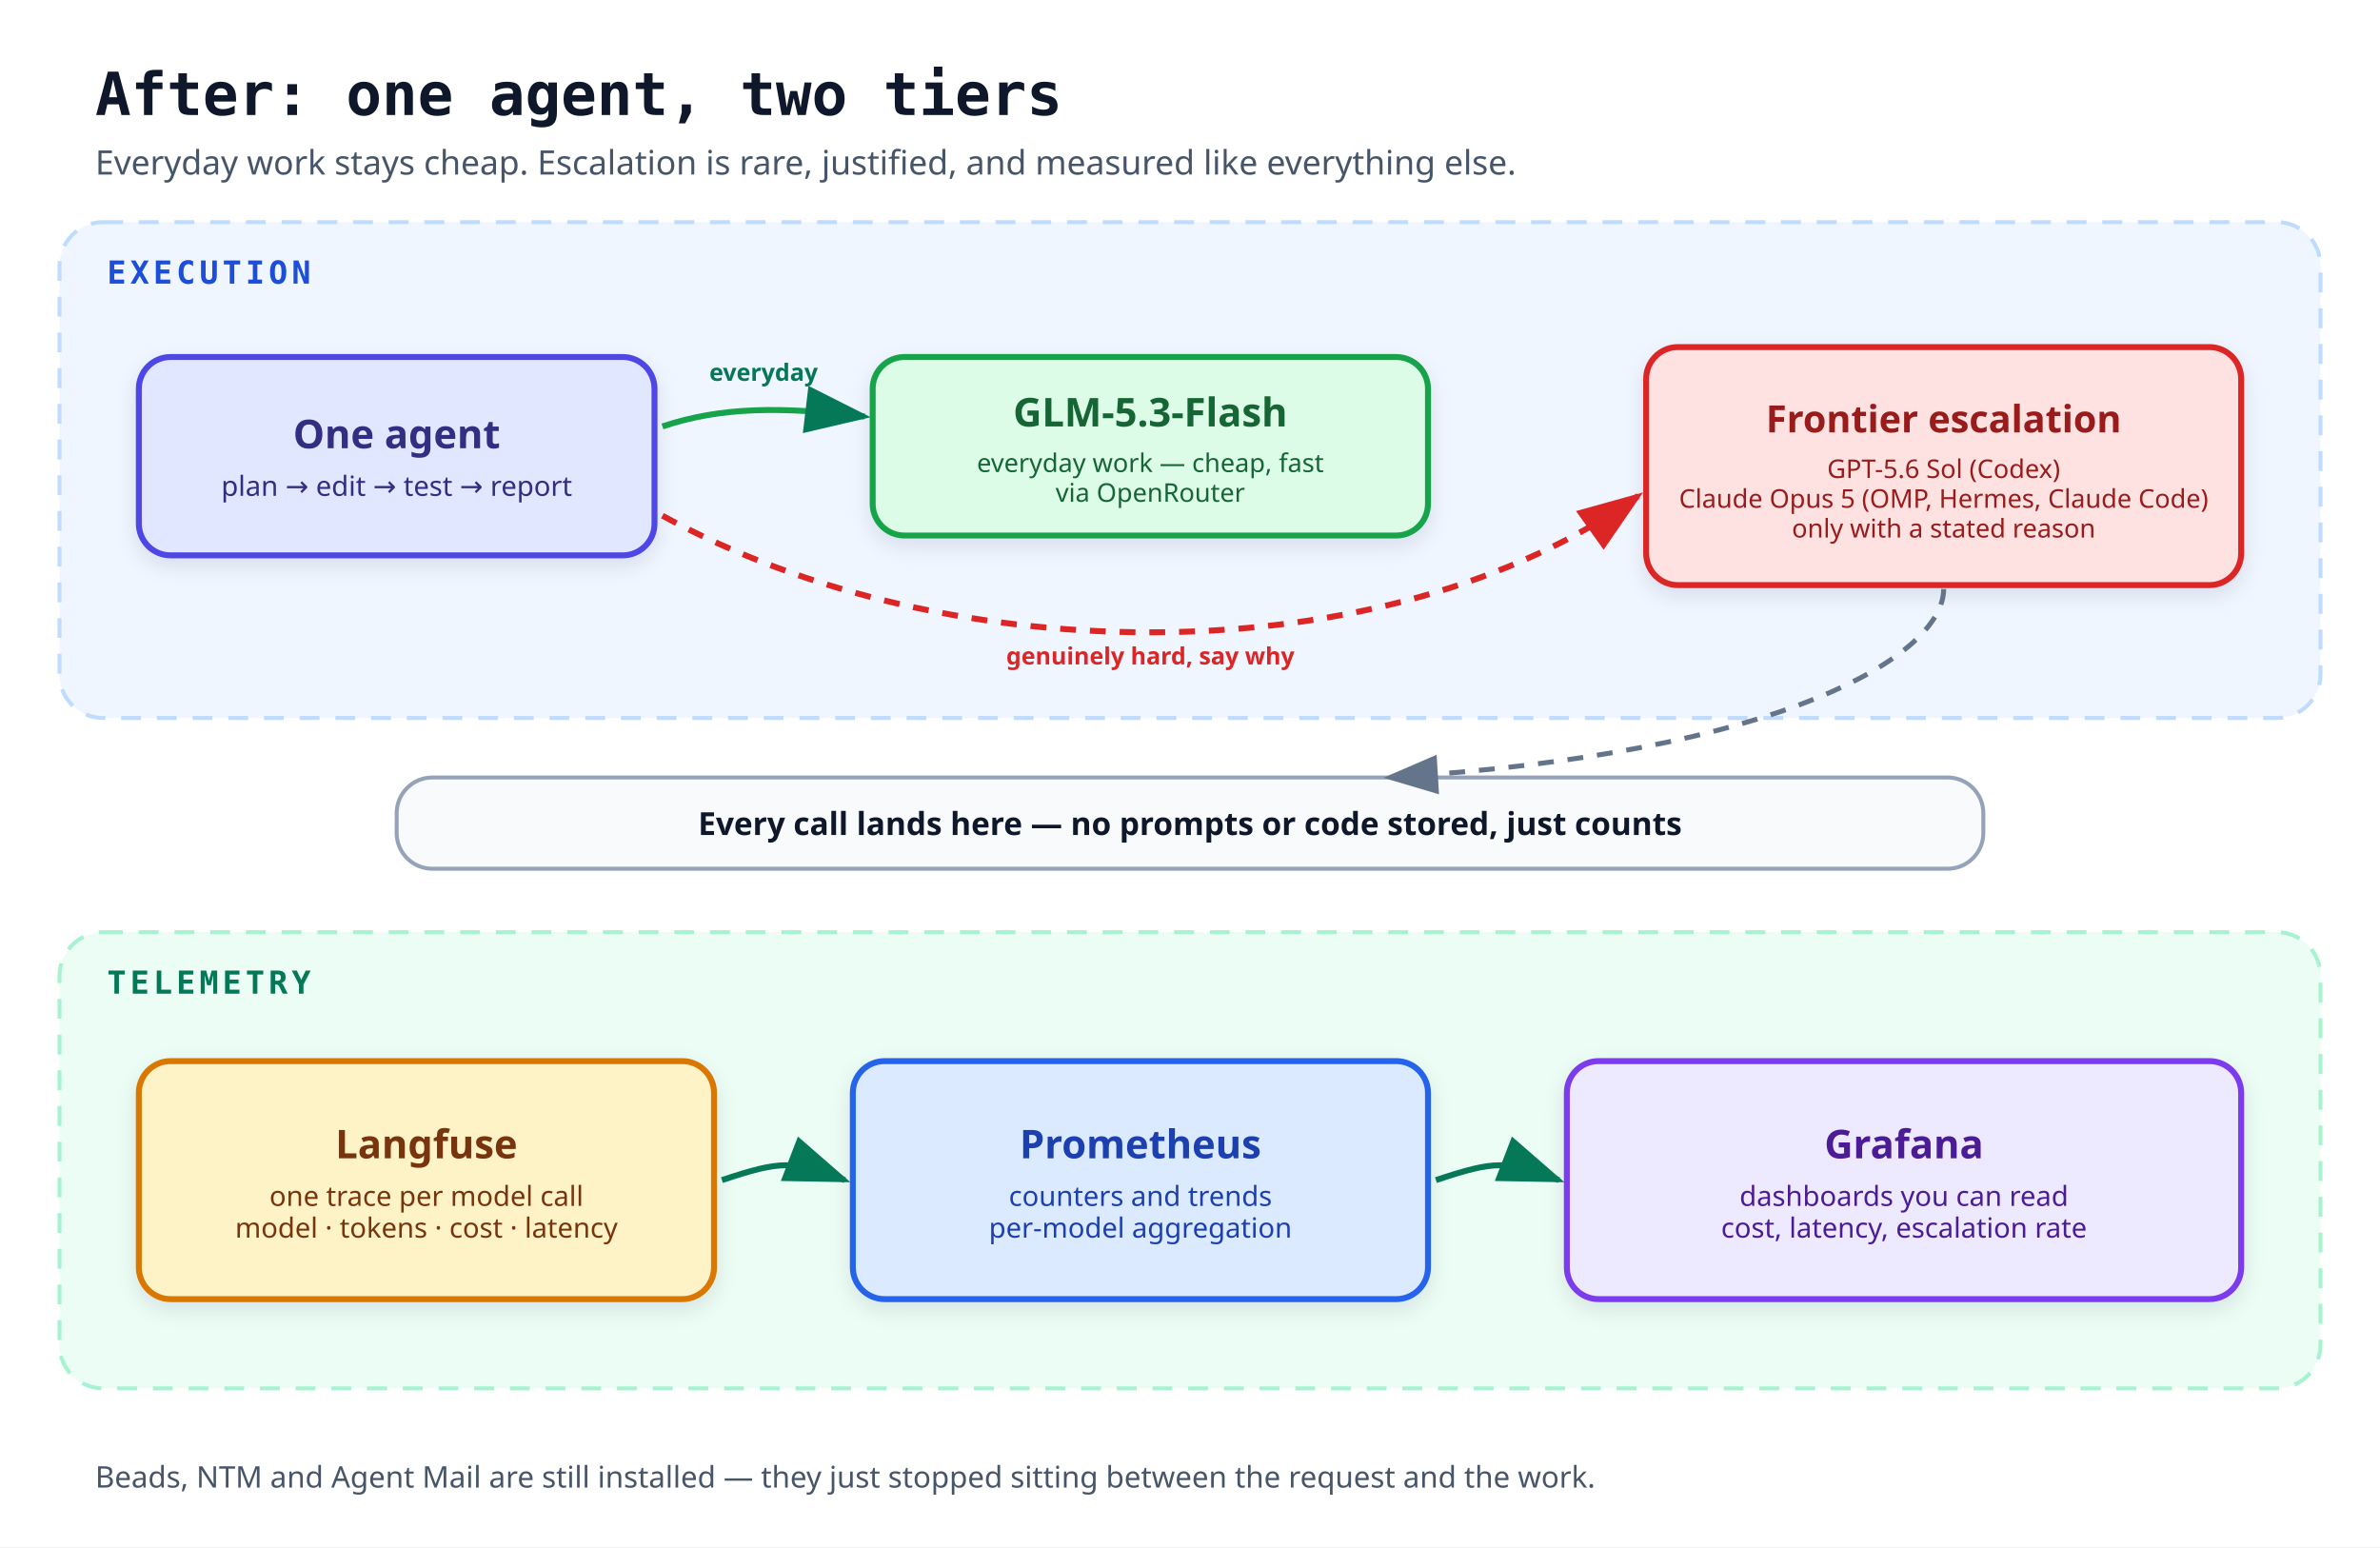
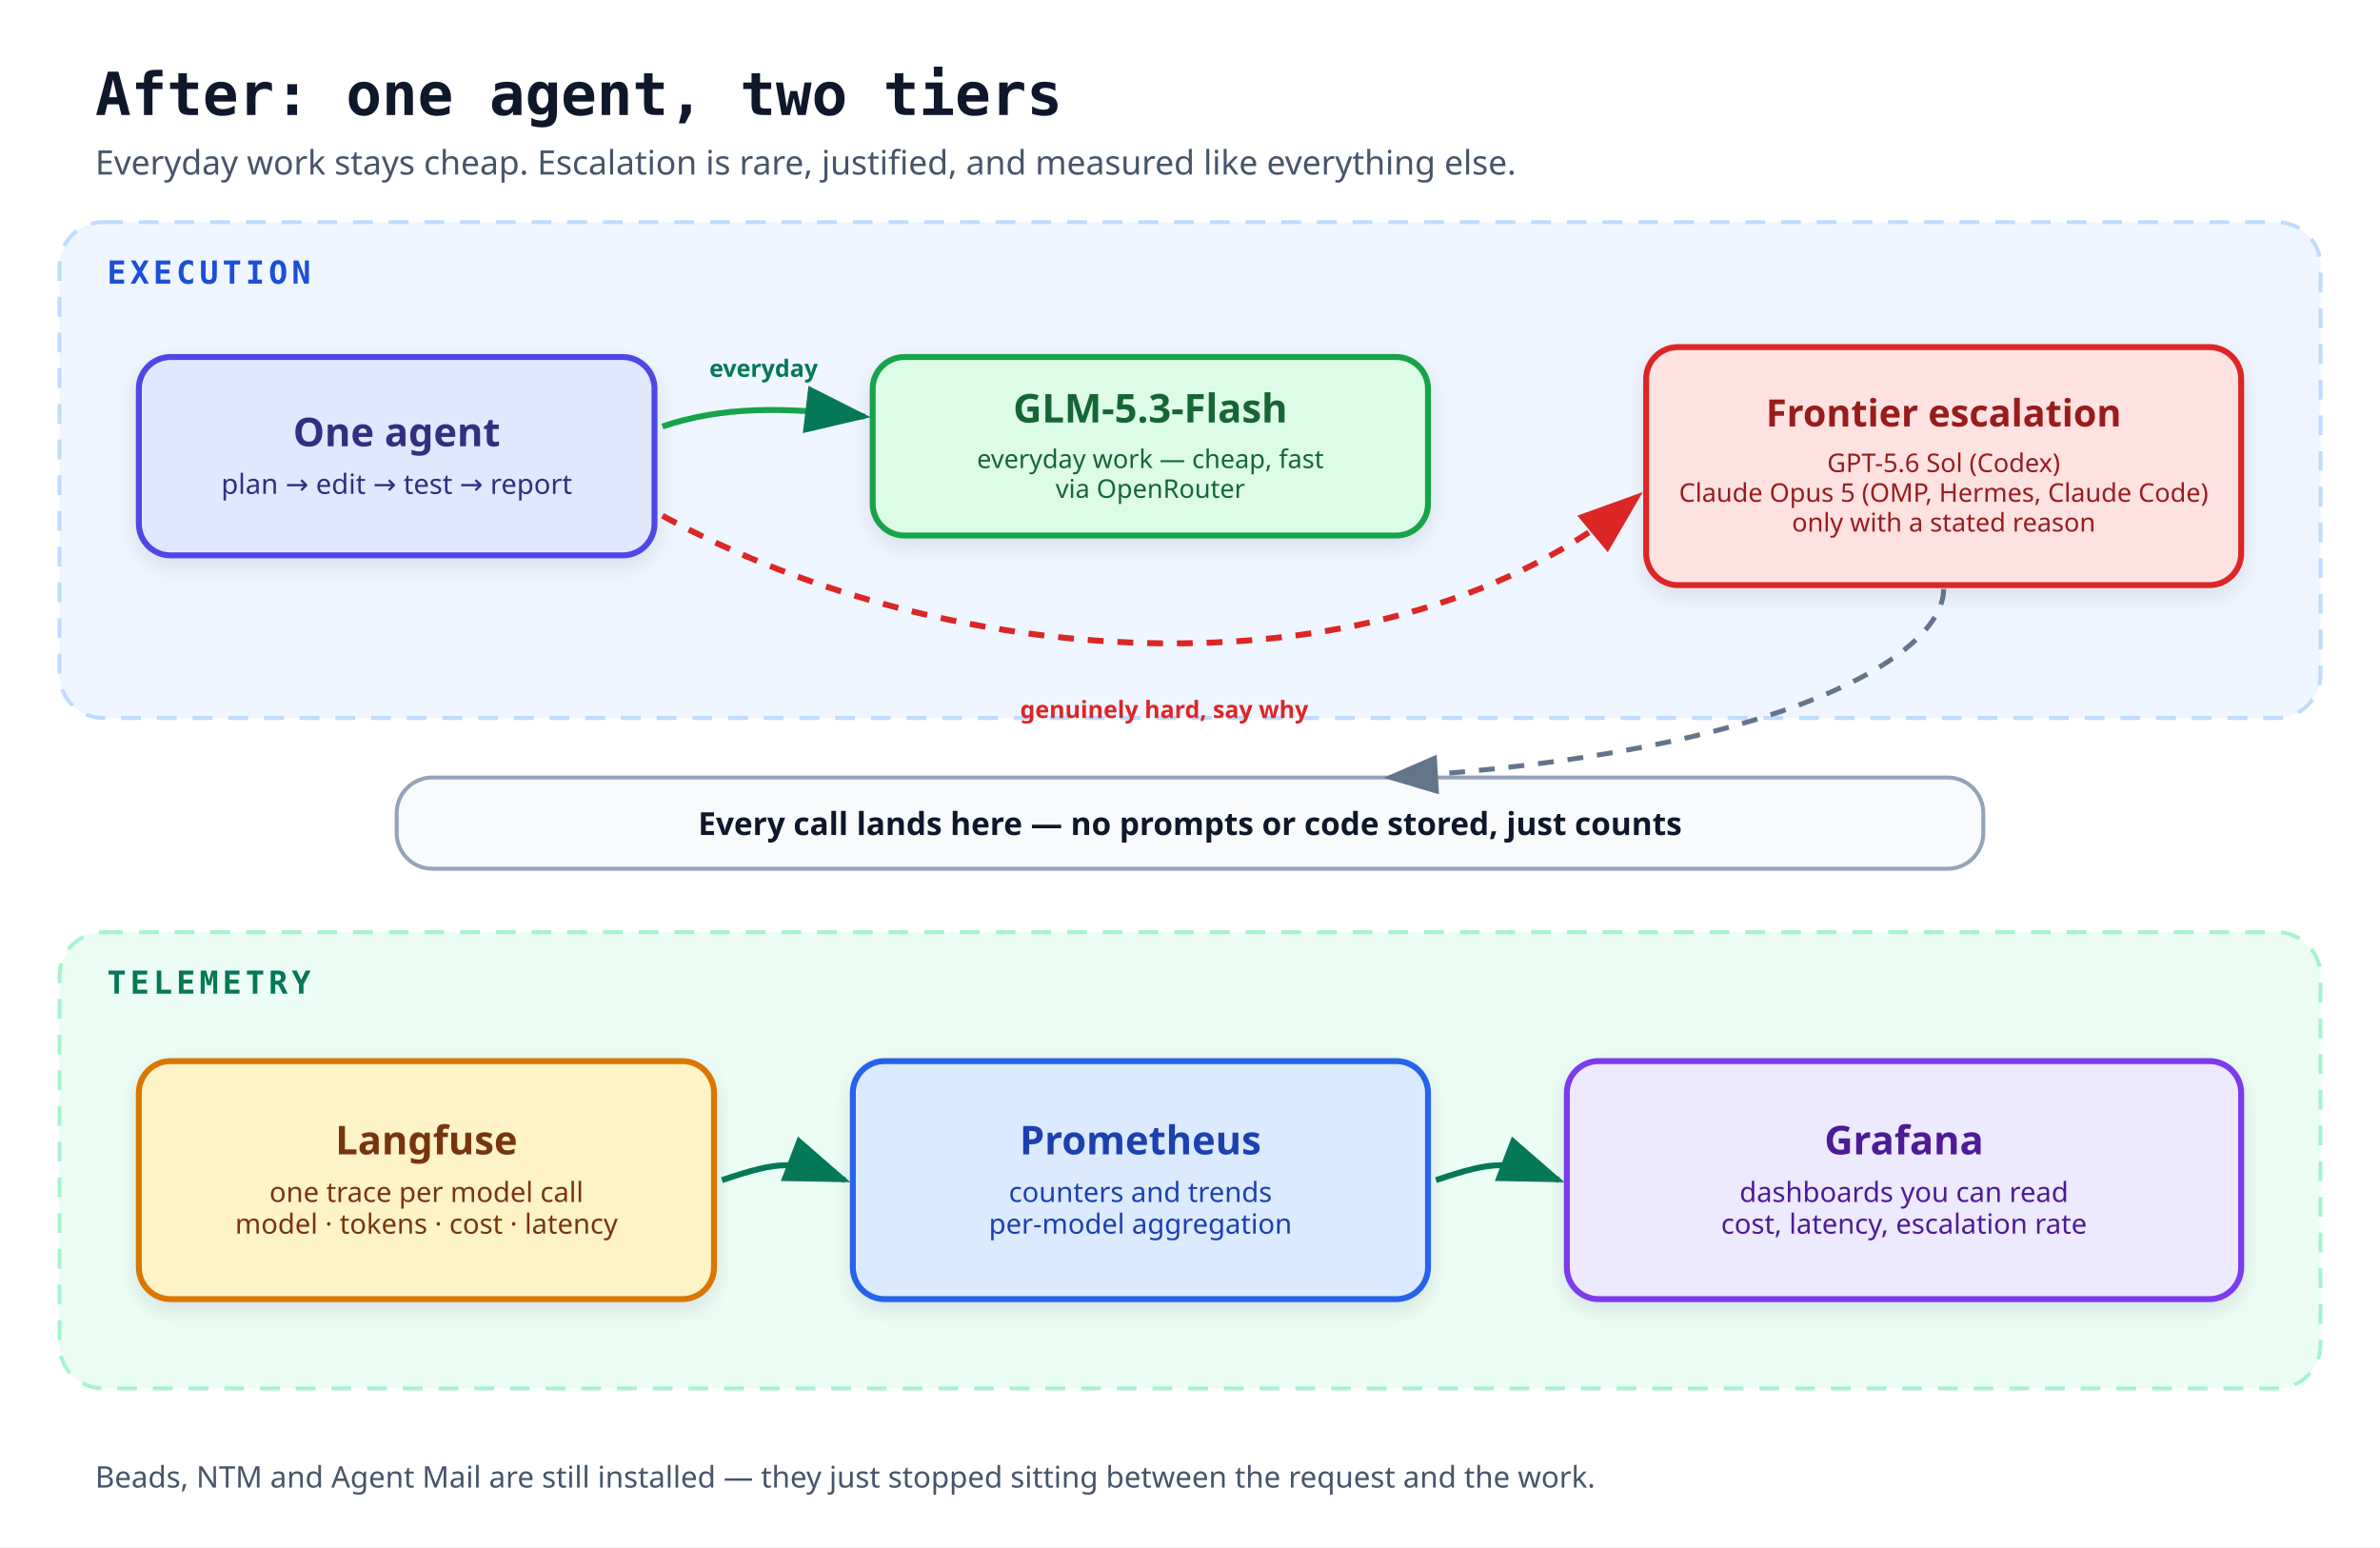
<svg xmlns="http://www.w3.org/2000/svg" width="1200" height="780" viewBox="0 0 1200 780" role="img" aria-labelledby="title desc">
  <defs>
    <marker id="arr-blue" markerWidth="12" markerHeight="12" refX="10" refY="4" orient="auto">
      <path d="M0 0 L0 8 L11 4 Z" fill="#2563eb" />
    </marker>
    <marker id="arr-red" markerWidth="12" markerHeight="12" refX="10" refY="4" orient="auto">
      <path d="M0 0 L0 8 L11 4 Z" fill="#dc2626" />
    </marker>
    <marker id="arr-green" markerWidth="12" markerHeight="12" refX="10" refY="4" orient="auto">
      <path d="M0 0 L0 8 L11 4 Z" fill="#047857" />
    </marker>
    <marker id="arr-slate" markerWidth="12" markerHeight="12" refX="10" refY="4" orient="auto">
      <path d="M0 0 L0 8 L11 4 Z" fill="#64748b" />
    </marker>
    <marker id="arr-amber" markerWidth="12" markerHeight="12" refX="10" refY="4" orient="auto">
      <path d="M0 0 L0 8 L11 4 Z" fill="#d97706" />
    </marker>
    <filter id="shadow" x="-20%" y="-20%" width="140%" height="140%">
      <feDropShadow dx="0" dy="4" stdDeviation="5" flood-color="#0f172a" flood-opacity="0.10" />
    </filter>
  </defs>
  <rect width="1200" height="780" fill="#ffffff" />
  <text x="48" y="58" fill="#0f172a" font-family="ui-monospace,SFMono-Regular,Menlo,monospace" font-size="30" font-weight="700">After: one agent, two tiers</text>
  <text x="48" y="88" fill="#475569" font-family="ui-sans-serif,system-ui,sans-serif" font-size="17">Everyday work stays cheap. Escalation is rare, justified, and measured like everything else.</text>
  <rect x="30" y="112" width="1140" height="250" rx="22" fill="#eff6ff" stroke="#bfdbfe" stroke-width="2" stroke-dasharray="10 8" />
  <text x="54" y="143" fill="#1d4ed8" font-family="ui-monospace,SFMono-Regular,Menlo,monospace" font-size="16" font-weight="700" letter-spacing="2">EXECUTION</text>
  <g filter="url(#shadow)">
    <rect x="70" y="180" width="260" height="100" rx="16" fill="#e0e7ff" stroke="#4f46e5" stroke-width="3" />
-     <text x="200.0" y="226.0" text-anchor="middle" fill="#312e81" font-family="ui-sans-serif,system-ui,sans-serif" font-size="20" font-weight="700">One agent</text>
-     <text x="200.0" y="250.0" text-anchor="middle" fill="#312e81" font-family="ui-sans-serif,system-ui,sans-serif" font-size="14">plan → edit → test → report</text>
+     <text x="200.0" y="225.0" text-anchor="middle" fill="#312e81" font-family="ui-sans-serif,system-ui,sans-serif" font-size="20" font-weight="700">One agent</text>
+     <text x="200.0" y="249.0" text-anchor="middle" fill="#312e81" font-family="ui-sans-serif,system-ui,sans-serif" font-size="14">plan → edit → test → report</text>
  </g>
  <g filter="url(#shadow)">
    <rect x="440" y="180" width="280" height="90" rx="16" fill="#dcfce7" stroke="#16a34a" stroke-width="3" />
-     <text x="580.0" y="215.0" text-anchor="middle" fill="#166534" font-family="ui-sans-serif,system-ui,sans-serif" font-size="20" font-weight="700">GLM-5.3-Flash</text>
-     <text x="580.0" y="238.0" text-anchor="middle" fill="#166534" font-family="ui-sans-serif,system-ui,sans-serif" font-size="13">everyday work — cheap, fast</text>
-     <text x="580.0" y="253.0" text-anchor="middle" fill="#166534" font-family="ui-sans-serif,system-ui,sans-serif" font-size="13">via OpenRouter</text>
+     <text x="580.0" y="213.0" text-anchor="middle" fill="#166534" font-family="ui-sans-serif,system-ui,sans-serif" font-size="20" font-weight="700">GLM-5.3-Flash</text>
+     <text x="580.0" y="236.0" text-anchor="middle" fill="#166534" font-family="ui-sans-serif,system-ui,sans-serif" font-size="13">everyday work — cheap, fast</text>
+     <text x="580.0" y="251.0" text-anchor="middle" fill="#166534" font-family="ui-sans-serif,system-ui,sans-serif" font-size="13">via OpenRouter</text>
  </g>
  <g filter="url(#shadow)">
    <rect x="830" y="175" width="300" height="120" rx="16" fill="#fee2e2" stroke="#dc2626" stroke-width="3" />
-     <text x="980.0" y="218.0" text-anchor="middle" fill="#991b1b" font-family="ui-sans-serif,system-ui,sans-serif" font-size="19" font-weight="700">Frontier escalation</text>
-     <text x="980.0" y="241.0" text-anchor="middle" fill="#991b1b" font-family="ui-sans-serif,system-ui,sans-serif" font-size="13">GPT-5.6 Sol (Codex)</text>
-     <text x="980.0" y="256.0" text-anchor="middle" fill="#991b1b" font-family="ui-sans-serif,system-ui,sans-serif" font-size="13">Claude Opus 5 (OMP, Hermes, Claude Code)</text>
-     <text x="980.0" y="271.0" text-anchor="middle" fill="#991b1b" font-family="ui-sans-serif,system-ui,sans-serif" font-size="13">only with a stated reason</text>
+     <text x="980.0" y="215.0" text-anchor="middle" fill="#991b1b" font-family="ui-sans-serif,system-ui,sans-serif" font-size="19" font-weight="700">Frontier escalation</text>
+     <text x="980.0" y="238.0" text-anchor="middle" fill="#991b1b" font-family="ui-sans-serif,system-ui,sans-serif" font-size="13">GPT-5.6 Sol (Codex)</text>
+     <text x="980.0" y="253.0" text-anchor="middle" fill="#991b1b" font-family="ui-sans-serif,system-ui,sans-serif" font-size="13">Claude Opus 5 (OMP, Hermes, Claude Code)</text>
+     <text x="980.0" y="268.0" text-anchor="middle" fill="#991b1b" font-family="ui-sans-serif,system-ui,sans-serif" font-size="13">only with a stated reason</text>
  </g>
  <path d="M334 215 C364 205 394 205 436 210" fill="none" stroke="#16a34a" stroke-width="3" marker-end="url(#arr-green)" />
-   <text x="385" y="192" fill="#047857" font-family="ui-sans-serif,system-ui,sans-serif" font-size="12" font-weight="600" text-anchor="middle">everyday</text>
-   <path d="M334 260 C480 340 700 340 826 250" fill="none" stroke="#dc2626" stroke-width="3" stroke-dasharray="8 7" marker-end="url(#arr-red)" />
-   <text x="580" y="335" fill="#dc2626" font-family="ui-sans-serif,system-ui,sans-serif" font-size="12" font-weight="600" text-anchor="middle">genuinely hard, say why</text>
+   <text x="385" y="190" fill="#047857" font-family="ui-sans-serif,system-ui,sans-serif" font-size="12" font-weight="600" text-anchor="middle">everyday</text>
+   <path d="M334 260 C480 340 700 355 826 250" fill="none" stroke="#dc2626" stroke-width="3" stroke-dasharray="8 7" marker-end="url(#arr-red)" />
+   <text x="587" y="362" fill="#dc2626" font-family="ui-sans-serif,system-ui,sans-serif" font-size="12" font-weight="600" text-anchor="middle">genuinely hard, say why</text>
  <rect x="200" y="392" width="800" height="46" rx="18" fill="#f8fafc" stroke="#94a3b8" stroke-width="2" />
  <text x="600" y="421" text-anchor="middle" fill="#0f172a" font-family="ui-sans-serif,system-ui,sans-serif" font-size="16" font-weight="700">Every call lands here — no prompts or code stored, just counts</text>
  <path d="M980 297 C980 330 900 380 700 392" fill="none" stroke="#64748b" stroke-width="2.5" stroke-dasharray="8 7" marker-end="url(#arr-slate)" />
  <rect x="30" y="470" width="1140" height="230" rx="22" fill="#ecfdf5" stroke="#a7f3d0" stroke-width="2" stroke-dasharray="10 8" />
  <text x="54" y="501" fill="#047857" font-family="ui-monospace,SFMono-Regular,Menlo,monospace" font-size="16" font-weight="700" letter-spacing="2">TELEMETRY</text>
  <g filter="url(#shadow)">
    <rect x="70" y="535" width="290" height="120" rx="16" fill="#fef3c7" stroke="#d97706" stroke-width="3" />
-     <text x="215.0" y="584.0" text-anchor="middle" fill="#78350f" font-family="ui-sans-serif,system-ui,sans-serif" font-size="20" font-weight="700">Langfuse</text>
-     <text x="215.0" y="608.0" text-anchor="middle" fill="#78350f" font-family="ui-sans-serif,system-ui,sans-serif" font-size="14">one trace per model call</text>
-     <text x="215.0" y="624.0" text-anchor="middle" fill="#78350f" font-family="ui-sans-serif,system-ui,sans-serif" font-size="14">model · tokens · cost · latency</text>
+     <text x="215.0" y="582.0" text-anchor="middle" fill="#78350f" font-family="ui-sans-serif,system-ui,sans-serif" font-size="20" font-weight="700">Langfuse</text>
+     <text x="215.0" y="606.0" text-anchor="middle" fill="#78350f" font-family="ui-sans-serif,system-ui,sans-serif" font-size="14">one trace per model call</text>
+     <text x="215.0" y="622.0" text-anchor="middle" fill="#78350f" font-family="ui-sans-serif,system-ui,sans-serif" font-size="14">model · tokens · cost · latency</text>
  </g>
  <g filter="url(#shadow)">
    <rect x="430" y="535" width="290" height="120" rx="16" fill="#dbeafe" stroke="#2563eb" stroke-width="3" />
-     <text x="575.0" y="584.0" text-anchor="middle" fill="#1e40af" font-family="ui-sans-serif,system-ui,sans-serif" font-size="20" font-weight="700">Prometheus</text>
-     <text x="575.0" y="608.0" text-anchor="middle" fill="#1e40af" font-family="ui-sans-serif,system-ui,sans-serif" font-size="14">counters and trends</text>
-     <text x="575.0" y="624.0" text-anchor="middle" fill="#1e40af" font-family="ui-sans-serif,system-ui,sans-serif" font-size="14">per-model aggregation</text>
+     <text x="575.0" y="582.0" text-anchor="middle" fill="#1e40af" font-family="ui-sans-serif,system-ui,sans-serif" font-size="20" font-weight="700">Prometheus</text>
+     <text x="575.0" y="606.0" text-anchor="middle" fill="#1e40af" font-family="ui-sans-serif,system-ui,sans-serif" font-size="14">counters and trends</text>
+     <text x="575.0" y="622.0" text-anchor="middle" fill="#1e40af" font-family="ui-sans-serif,system-ui,sans-serif" font-size="14">per-model aggregation</text>
  </g>
  <g filter="url(#shadow)">
    <rect x="790" y="535" width="340" height="120" rx="16" fill="#ede9fe" stroke="#7c3aed" stroke-width="3" />
-     <text x="960.0" y="584.0" text-anchor="middle" fill="#4c1d95" font-family="ui-sans-serif,system-ui,sans-serif" font-size="20" font-weight="700">Grafana</text>
-     <text x="960.0" y="608.0" text-anchor="middle" fill="#4c1d95" font-family="ui-sans-serif,system-ui,sans-serif" font-size="14">dashboards you can read</text>
-     <text x="960.0" y="624.0" text-anchor="middle" fill="#4c1d95" font-family="ui-sans-serif,system-ui,sans-serif" font-size="14">cost, latency, escalation rate</text>
+     <text x="960.0" y="582.0" text-anchor="middle" fill="#4c1d95" font-family="ui-sans-serif,system-ui,sans-serif" font-size="20" font-weight="700">Grafana</text>
+     <text x="960.0" y="606.0" text-anchor="middle" fill="#4c1d95" font-family="ui-sans-serif,system-ui,sans-serif" font-size="14">dashboards you can read</text>
+     <text x="960.0" y="622.0" text-anchor="middle" fill="#4c1d95" font-family="ui-sans-serif,system-ui,sans-serif" font-size="14">cost, latency, escalation rate</text>
  </g>
  <path d="M364 595 C394 585 400 585 426 595" fill="none" stroke="#047857" stroke-width="3" marker-end="url(#arr-green)" />
  <path d="M724 595 C754 585 760 585 786 595" fill="none" stroke="#047857" stroke-width="3" marker-end="url(#arr-green)" />
  <text x="48" y="750" fill="#475569" font-family="ui-sans-serif,system-ui,sans-serif" font-size="15">Beads, NTM and Agent Mail are still installed — they just stopped sitting between the request and the work.</text>
</svg>
